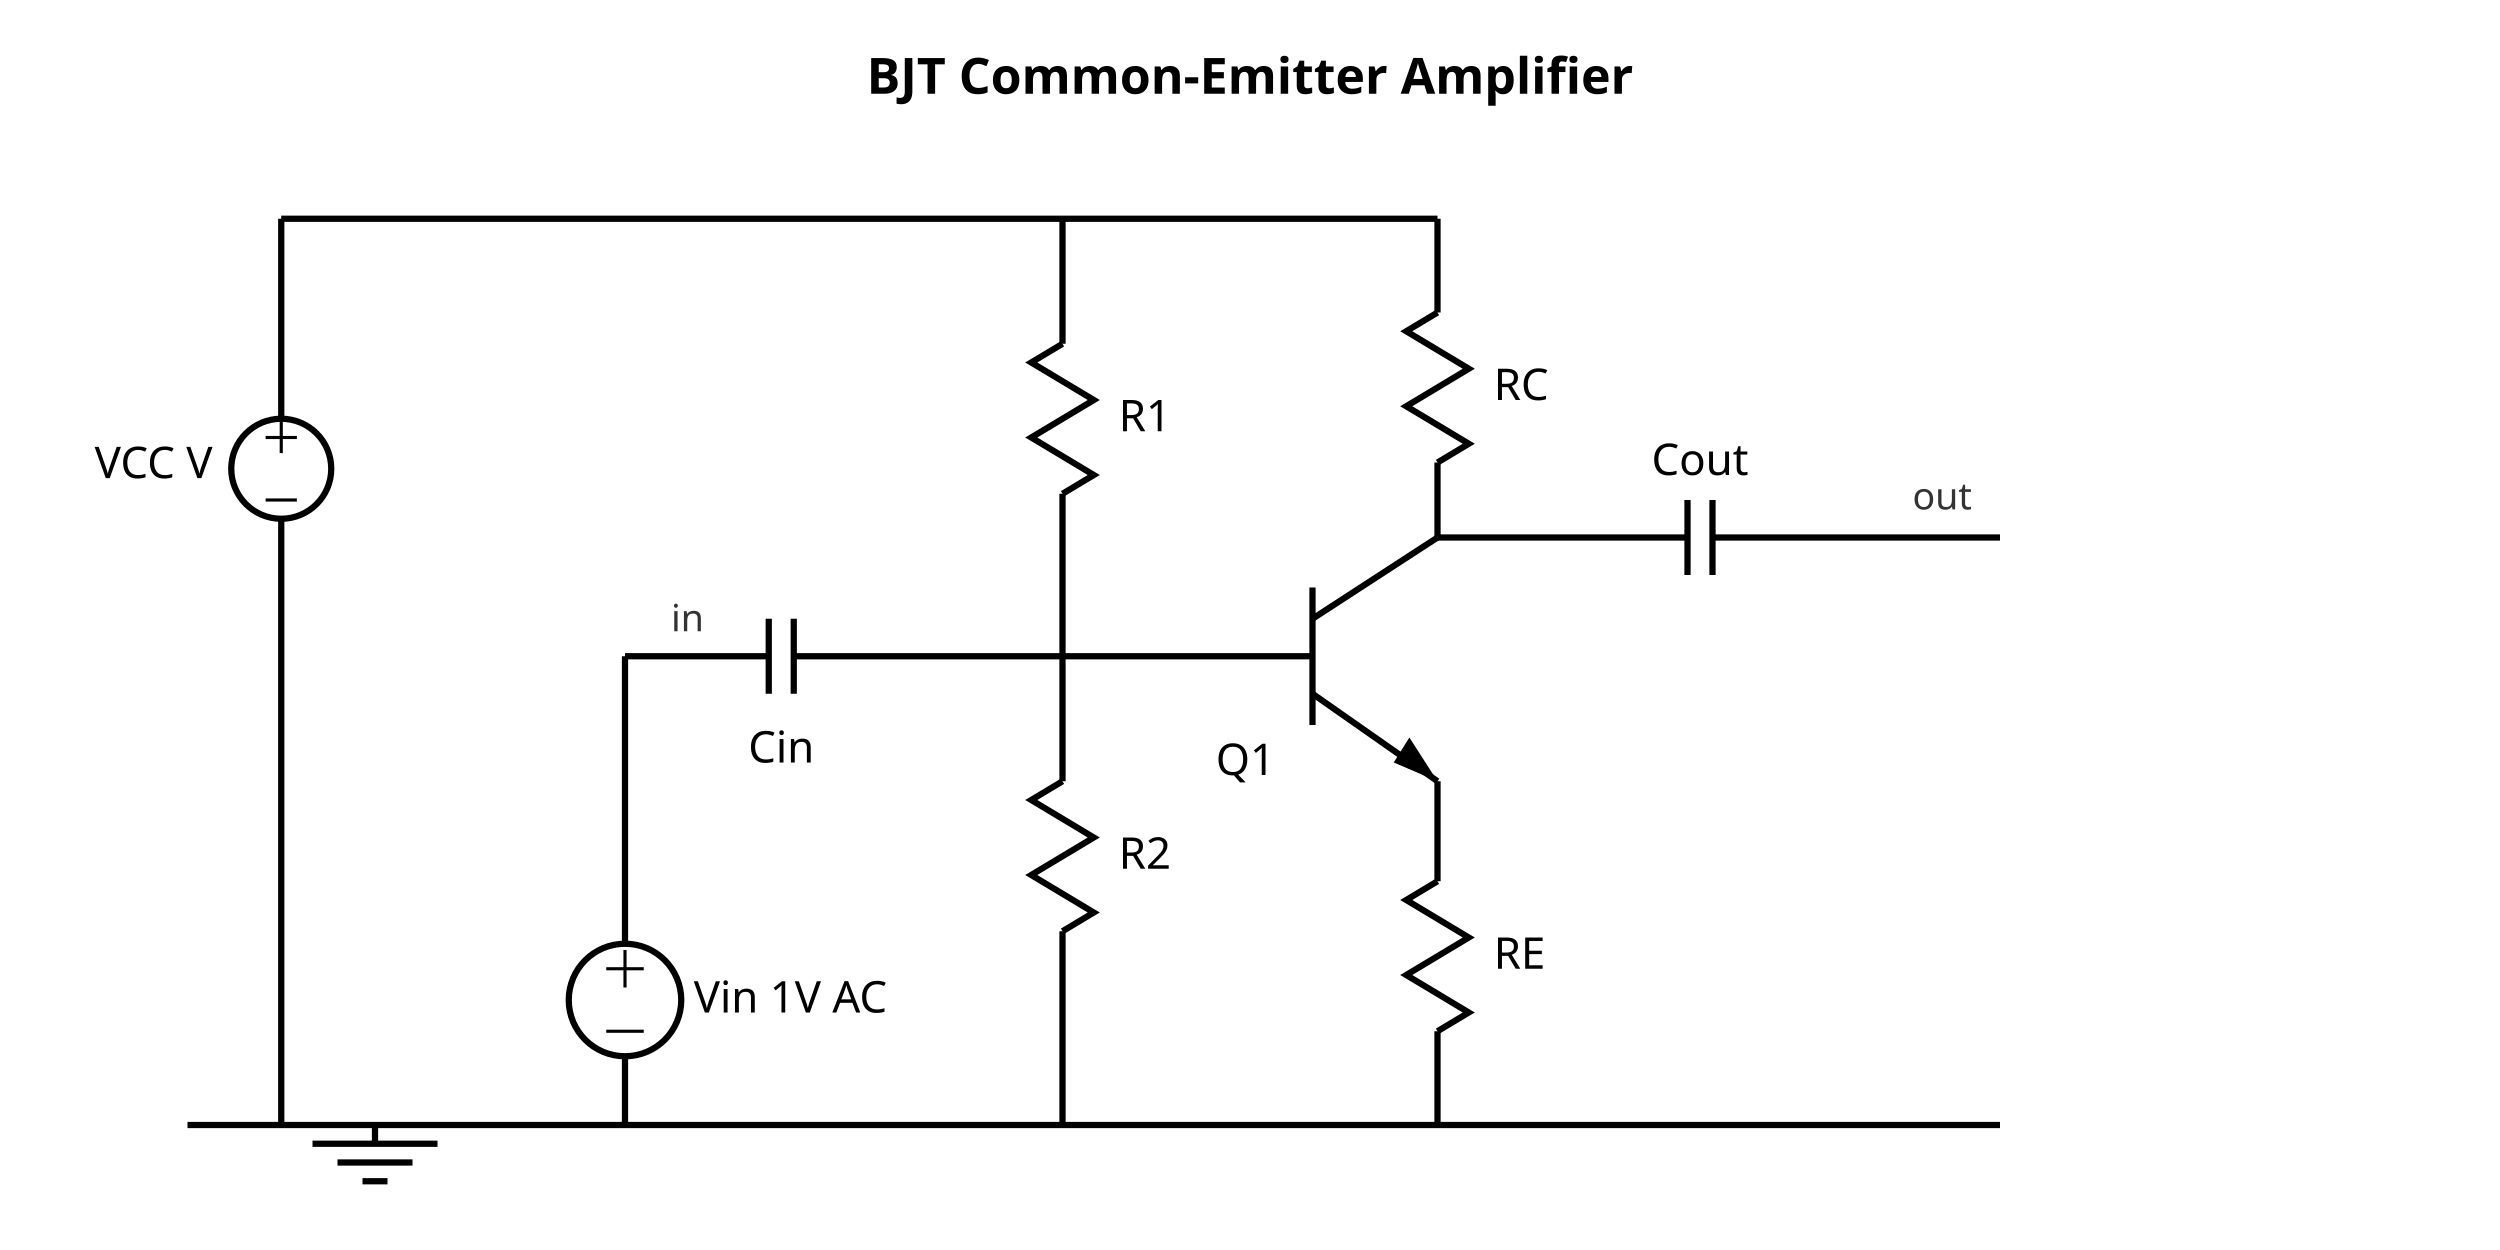
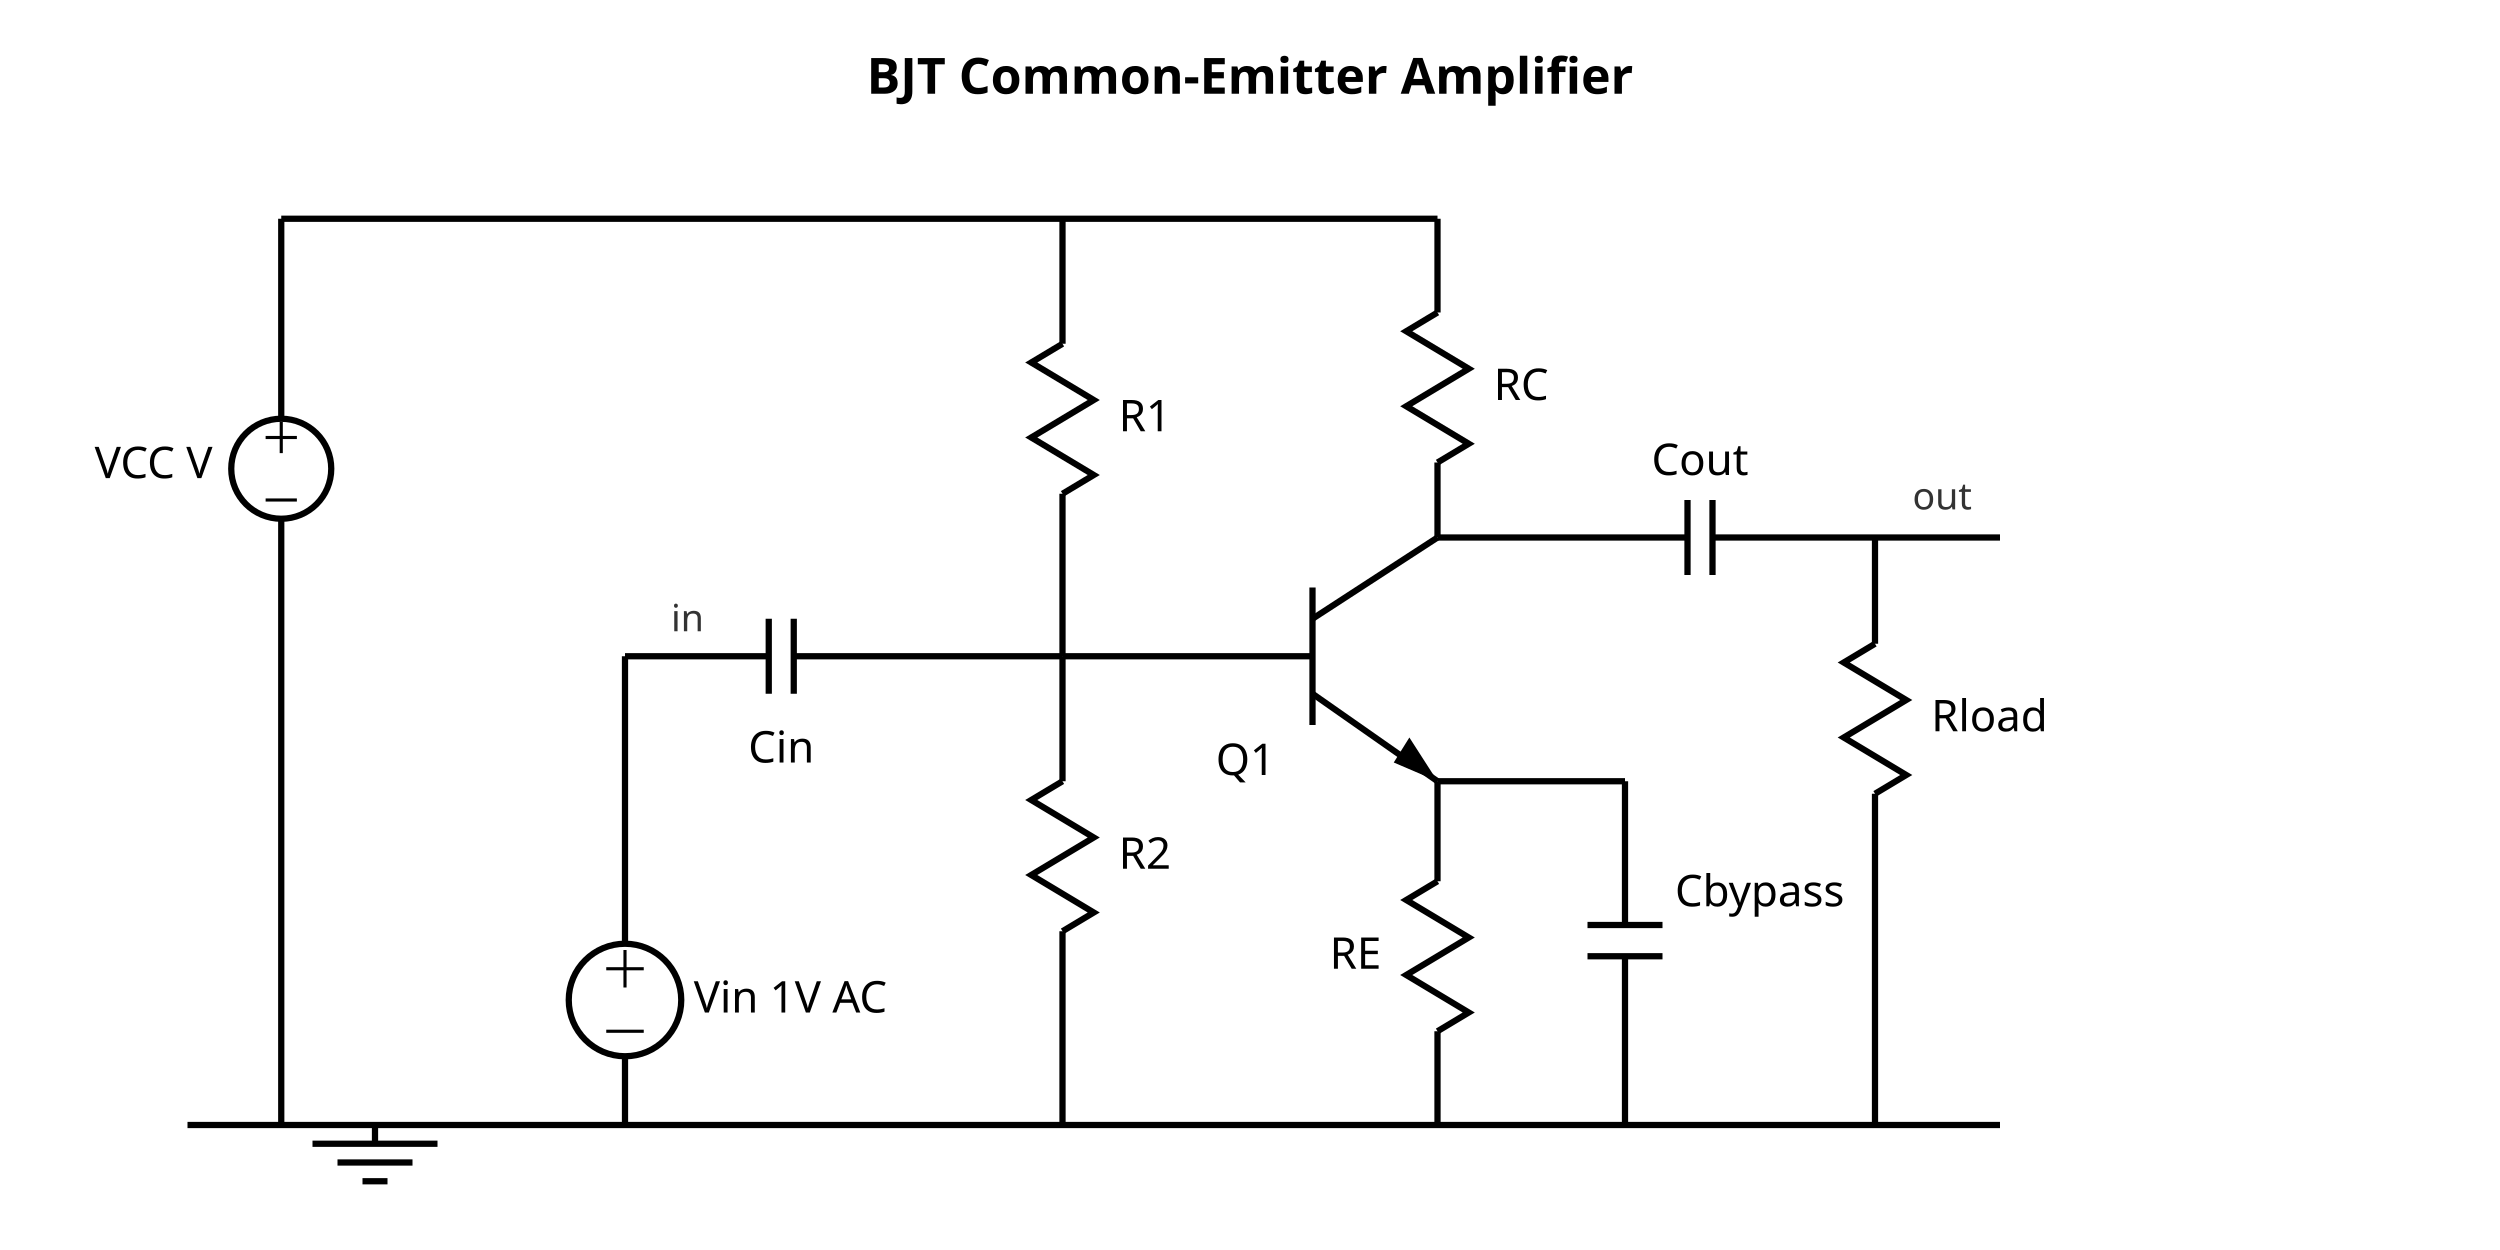
<svg xmlns="http://www.w3.org/2000/svg" viewBox="0 0 800 400" width="800" height="400">
  <style>
    text { font-family: sans-serif; font-size: 16px; fill: black; }
    .label { font-size: 14px; }
    .node { font-size: 12px; fill: #333; }
    .wire { stroke: black; stroke-width: 2; fill: none; }
    .sym { stroke: black; stroke-width: 2; fill: none; }
    .sym-filled { stroke: black; stroke-width: 2; fill: white; }
    .thin { stroke: black; stroke-width: 1; fill: none; }
  </style>
  <rect width="800" height="400" fill="white" />
  <text x="400" y="30" text-anchor="middle" font-size="18" font-weight="bold">BJT Common-Emitter Amplifier</text>
  <line class="wire" x1="90" y1="70" x2="460" y2="70" />
  <line class="wire" x1="60" y1="360" x2="640" y2="360" />
  <line class="wire" x1="120" y1="360" x2="120" y2="366" />
  <line class="wire" x1="100" y1="366" x2="140" y2="366" />
  <line class="wire" x1="108" y1="372" x2="132" y2="372" />
  <line class="wire" x1="116" y1="378" x2="124" y2="378" />
  <circle class="sym-filled" cx="90" cy="150" r="16" />
  <line class="thin" x1="85" y1="140" x2="95" y2="140" />
  <line class="thin" x1="90" y1="135" x2="90" y2="145" />
  <line class="thin" x1="85" y1="160" x2="95" y2="160" />
  <line class="wire" x1="90" y1="134" x2="90" y2="70" />
  <line class="wire" x1="90" y1="166" x2="90" y2="360" />
  <text id="slot-VCC" class="label" x="68" y="153" text-anchor="end">VCC V</text>
  <circle class="sym-filled" cx="200" cy="320" r="18" />
  <line class="thin" x1="194" y1="310" x2="206" y2="310" />
  <line class="thin" x1="200" y1="304" x2="200" y2="316" />
  <line class="thin" x1="194" y1="330" x2="206" y2="330" />
  <line class="wire" x1="200" y1="302" x2="200" y2="210" />
  <line class="wire" x1="200" y1="338" x2="200" y2="360" />
  <text id="slot-Vin" class="label" x="222" y="324" text-anchor="start">Vin 1V AC</text>
  <text id="slot-node-in" class="node" x="220" y="202" text-anchor="middle">in</text>
  <line class="wire" x1="200" y1="210" x2="246" y2="210" />
  <line class="wire" x1="246" y1="198" x2="246" y2="222" />
  <line class="wire" x1="254" y1="198" x2="254" y2="222" />
  <line class="wire" x1="254" y1="210" x2="340" y2="210" />
  <text class="label" x="250" y="244" text-anchor="middle" font-size="12">Cin</text>
  <line class="wire" x1="340" y1="70" x2="340" y2="110" />
  <polyline class="wire" points="340,110 330,116 350,128 330,140 350,152 340,158" />
  <line class="wire" x1="340" y1="158" x2="340" y2="210" />
  <text id="slot-R1" class="label" x="358" y="138" text-anchor="start">R1</text>
  <line class="wire" x1="340" y1="210" x2="340" y2="250" />
  <polyline class="wire" points="340,250 330,256 350,268 330,280 350,292 340,298" />
  <line class="wire" x1="340" y1="298" x2="340" y2="360" />
  <text id="slot-R2" class="label" x="358" y="278" text-anchor="start">R2</text>
  <line class="wire" x1="340" y1="210" x2="420" y2="210" />
  <text id="slot-Q1" class="label" x="408" y="248" text-anchor="end">Q1</text>
  <line class="wire" x1="420" y1="188" x2="420" y2="232" />
  <line class="wire" x1="420" y1="198" x2="460" y2="172" />
  <line class="wire" x1="420" y1="222" x2="460" y2="250" />
  <polygon points="460,250 446,244 451,236" fill="black" />
  <line class="wire" x1="460" y1="70" x2="460" y2="100" />
  <polyline class="wire" points="460,100 450,106 470,118 450,130 470,142 460,148" />
  <line class="wire" x1="460" y1="148" x2="460" y2="172" />
  <text id="slot-RC" class="label" x="478" y="128" text-anchor="start">RC</text>
  <line class="wire" x1="460" y1="250" x2="460" y2="282" />
  <polyline class="wire" points="460,282 450,288 470,300 450,312 470,324 460,330" />
  <line class="wire" x1="460" y1="330" x2="460" y2="360" />
-   <text id="slot-RE" class="label" x="478" y="310" text-anchor="start">RE</text>
+   <text id="slot-RE" class="label" x="442" y="310" text-anchor="end">RE</text>
+   <line class="wire" x1="460" y1="250" x2="520" y2="250" />
+   <line class="wire" x1="520" y1="250" x2="520" y2="296" />
+   <line class="wire" x1="508" y1="296" x2="532" y2="296" />
+   <line class="wire" x1="508" y1="306" x2="532" y2="306" />
+   <line class="wire" x1="520" y1="306" x2="520" y2="360" />
+   <text class="label" x="536" y="290" text-anchor="start" font-size="12">Cbypass</text>
  <line class="wire" x1="460" y1="172" x2="540" y2="172" />
  <line class="wire" x1="540" y1="160" x2="540" y2="184" />
  <line class="wire" x1="548" y1="160" x2="548" y2="184" />
  <line class="wire" x1="548" y1="172" x2="640" y2="172" />
  <text class="label" x="544" y="152" text-anchor="middle" font-size="12">Cout</text>
  <text id="slot-node-out" class="node" x="612" y="163" text-anchor="start">out</text>
+   <line class="wire" x1="600" y1="172" x2="600" y2="206" />
+   <polyline class="wire" points="600,206 590,212 610,224 590,236 610,248 600,254" />
+   <line class="wire" x1="600" y1="254" x2="600" y2="360" />
+   <text id="slot-Rload" class="label" x="618" y="234" text-anchor="start">Rload</text>
</svg>
